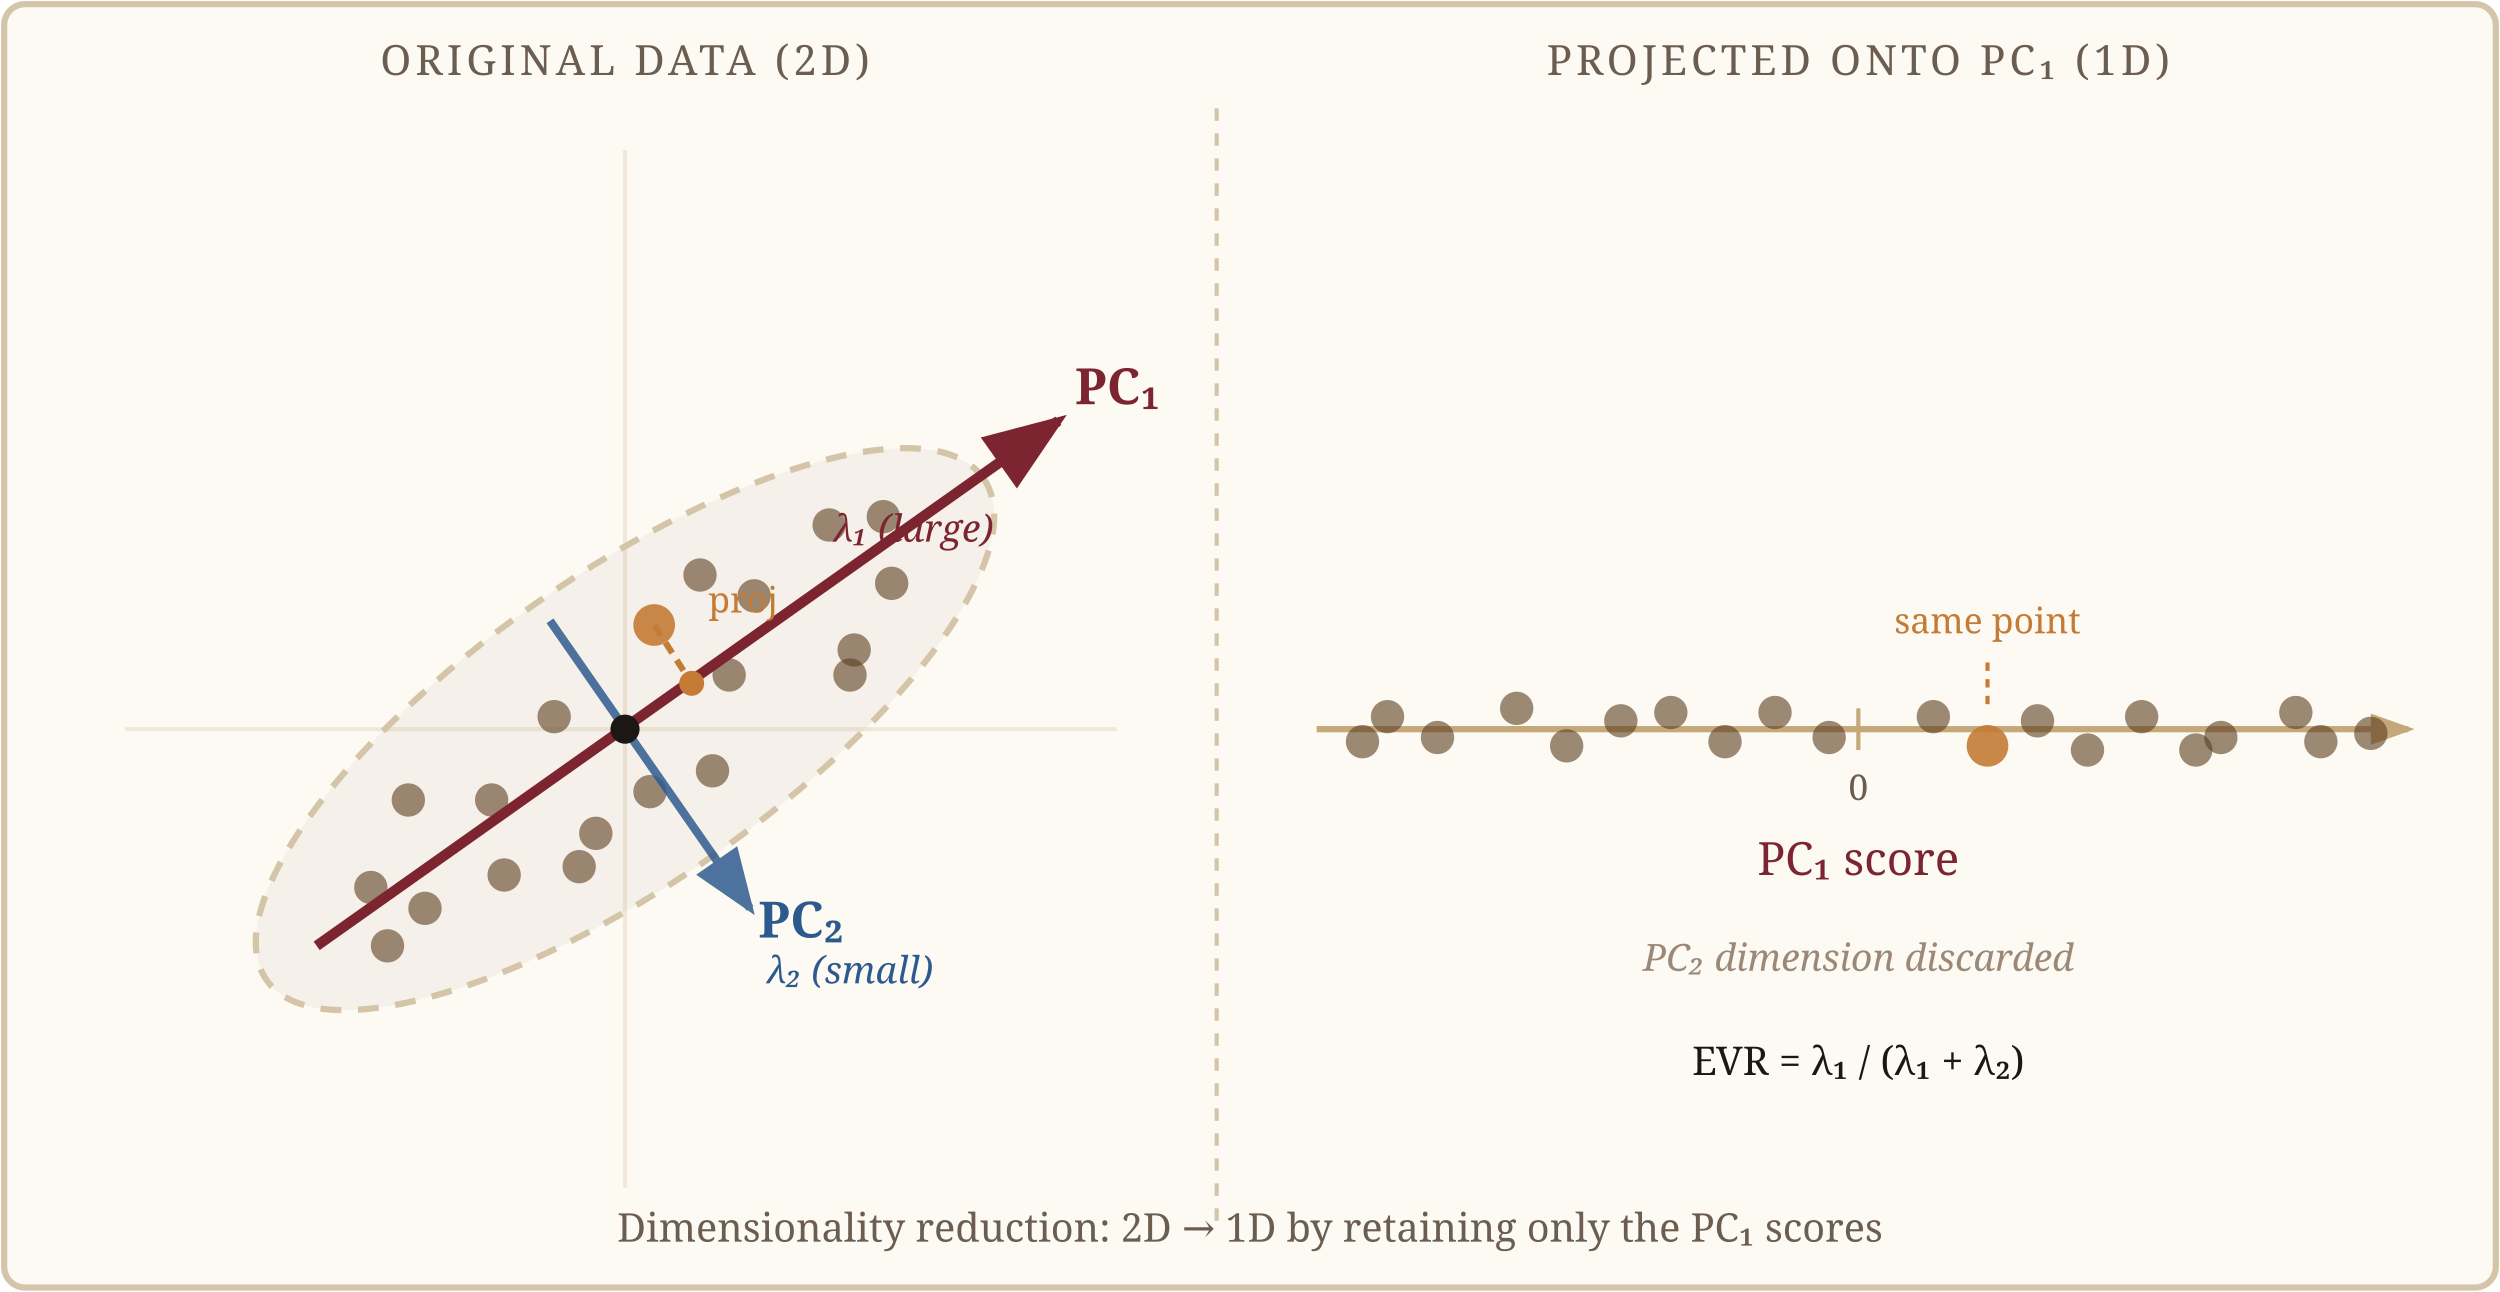
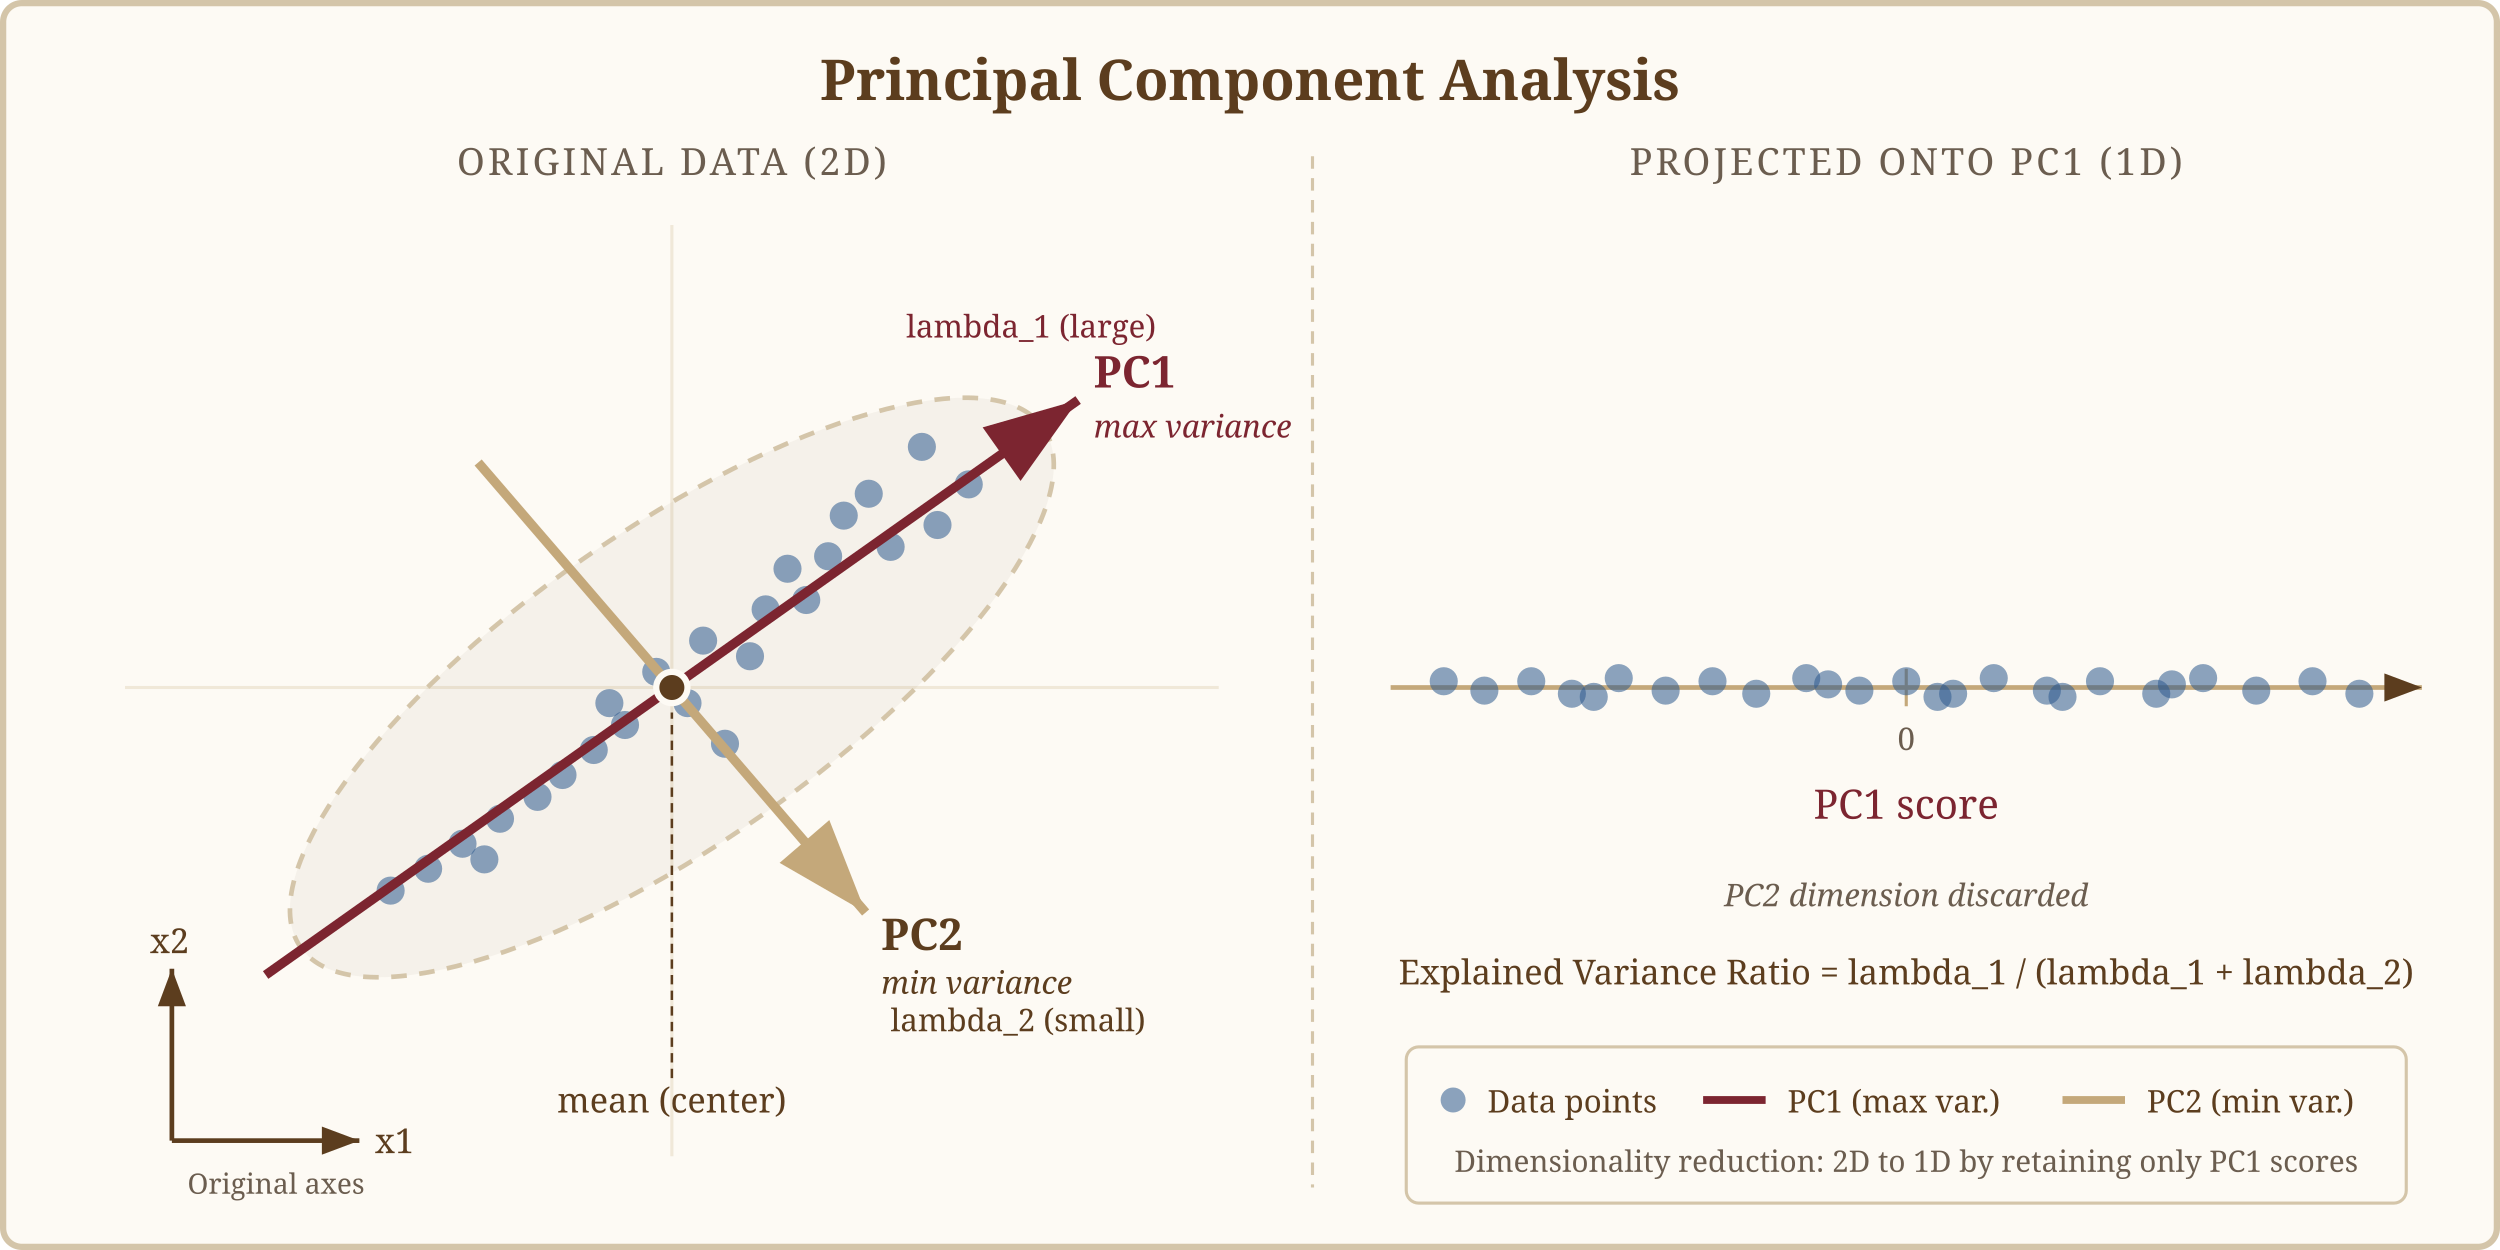
- <svg xmlns="http://www.w3.org/2000/svg" viewBox="0 0 600 310" style="font-family:Georgia,serif;">
+ <svg xmlns="http://www.w3.org/2000/svg" viewBox="0 0 800 400">
  <defs>
-     <marker id="ah-pc1" markerWidth="8" markerHeight="6" refX="7" refY="3" orient="auto">
-       <polygon points="0 0, 8 3, 0 6" fill="#7C2530" />
+     <marker id="arrowRed" markerWidth="10" markerHeight="7" refX="10" refY="3.5" orient="auto">
+       <polygon points="0 0, 10 3.5, 0 7" fill="#7C2530" />
    </marker>
-     <marker id="ah-pc2" markerWidth="8" markerHeight="6" refX="7" refY="3" orient="auto">
-       <polygon points="0 0, 8 3, 0 6" fill="#2D5A8E" />
+     <marker id="arrowTan" markerWidth="10" markerHeight="7" refX="10" refY="3.5" orient="auto">
+       <polygon points="0 0, 10 3.5, 0 7" fill="#C4A87A" />
    </marker>
-     <marker id="ah-axis" markerWidth="7" markerHeight="5" refX="6" refY="2.5" orient="auto">
-       <polygon points="0 0, 7 2.5, 0 5" fill="#C4A87A" />
+     <marker id="arrowBrown" markerWidth="8" markerHeight="6" refX="8" refY="3" orient="auto">
+       <polygon points="0 0, 8 3, 0 6" fill="#5C3D1E" />
    </marker>
  </defs>
-   <rect x="1" y="1" width="598" height="308" fill="#FDFAF4" stroke="#D4C5A9" stroke-width="1.5" rx="5" />
-   <text x="150" y="18" text-anchor="middle" font-size="10" fill="#6B5D4F" letter-spacing="1">ORIGINAL DATA (2D)</text>
-   <line x1="150" y1="36" x2="150" y2="285" stroke="#F0E8D8" stroke-width="1" />
-   <line x1="30" y1="175" x2="268" y2="175" stroke="#F0E8D8" stroke-width="1" />
-   <ellipse cx="150" cy="175" rx="105" ry="37" fill="rgba(92,61,30,0.05)" stroke="#D4C5A9" stroke-width="1.5" stroke-dasharray="5,4" transform="rotate(-35,150,175)" />
-   <circle cx="214" cy="140" r="4" fill="#5C3D1E" opacity="0.60" />
-   <circle cx="199" cy="126" r="4" fill="#5C3D1E" opacity="0.60" />
-   <circle cx="205" cy="156" r="4" fill="#5C3D1E" opacity="0.60" />
-   <circle cx="181" cy="143" r="4" fill="#5C3D1E" opacity="0.60" />
-   <circle cx="204" cy="162" r="4" fill="#5C3D1E" opacity="0.60" />
-   <circle cx="175" cy="162" r="4" fill="#5C3D1E" opacity="0.60" />
-   <circle cx="171" cy="185" r="4" fill="#5C3D1E" opacity="0.60" />
-   <circle cx="156" cy="190" r="4" fill="#5C3D1E" opacity="0.60" />
-   <circle cx="133" cy="172" r="4" fill="#5C3D1E" opacity="0.60" />
-   <circle cx="143" cy="200" r="4" fill="#5C3D1E" opacity="0.60" />
-   <circle cx="118" cy="192" r="4" fill="#5C3D1E" opacity="0.60" />
-   <circle cx="121" cy="210" r="4" fill="#5C3D1E" opacity="0.60" />
-   <circle cx="98" cy="192" r="4" fill="#5C3D1E" opacity="0.60" />
-   <circle cx="102" cy="218" r="4" fill="#5C3D1E" opacity="0.60" />
-   <circle cx="89" cy="213" r="4" fill="#5C3D1E" opacity="0.60" />
-   <circle cx="168" cy="138" r="4" fill="#5C3D1E" opacity="0.60" />
-   <circle cx="139" cy="208" r="4" fill="#5C3D1E" opacity="0.60" />
-   <circle cx="212" cy="124" r="4" fill="#5C3D1E" opacity="0.60" />
-   <circle cx="93" cy="227" r="4" fill="#5C3D1E" opacity="0.60" />
-   <circle cx="157" cy="150" r="5" fill="#C47B35" opacity="0.90" />
-   <line x1="132" y1="149" x2="180" y2="218" stroke="#2D5A8E" stroke-width="2" marker-end="url(#ah-pc2)" opacity="0.85" />
-   <line x1="76" y1="227" x2="254" y2="101" stroke="#7C2530" stroke-width="2.5" marker-end="url(#ah-pc1)" />
-   <circle cx="150" cy="175" r="3.5" fill="#1C1713" />
-   <line x1="157" y1="150" x2="166" y2="164" stroke="#C47B35" stroke-width="1.5" stroke-dasharray="3,2" />
-   <circle cx="166" cy="164" r="3" fill="#C47B35" />
-   <text x="258" y="97" font-size="12" fill="#7C2530" font-weight="bold">PC₁</text>
-   <text x="182" y="225" font-size="12" fill="#2D5A8E" font-weight="bold">PC₂</text>
-   <text x="200" y="130" font-size="9" fill="#7C2530" font-style="italic">λ₁ (large)</text>
-   <text x="184" y="236" font-size="9" fill="#2D5A8E" font-style="italic">λ₂ (small)</text>
-   <text x="170" y="147" font-size="8.5" fill="#C47B35">proj</text>
-   <line x1="292" y1="26" x2="292" y2="295" stroke="#D4C5A9" stroke-width="1" stroke-dasharray="3,3" />
-   <text x="446" y="18" text-anchor="middle" font-size="10" fill="#6B5D4F" letter-spacing="1">PROJECTED ONTO PC₁ (1D)</text>
-   <line x1="316" y1="175" x2="578" y2="175" stroke="#C4A87A" stroke-width="1.5" marker-end="url(#ah-axis)" />
-   <line x1="446" y1="170" x2="446" y2="180" stroke="#C4A87A" stroke-width="1" />
-   <text x="446" y="192" text-anchor="middle" font-size="8.5" fill="#6B5D4F">0</text>
-   <circle cx="557" cy="178" r="4" fill="#5C3D1E" opacity="0.60" />
-   <circle cx="551" cy="171" r="4" fill="#5C3D1E" opacity="0.60" />
-   <circle cx="533" cy="177" r="4" fill="#5C3D1E" opacity="0.60" />
-   <circle cx="514" cy="172" r="4" fill="#5C3D1E" opacity="0.60" />
-   <circle cx="527" cy="180" r="4" fill="#5C3D1E" opacity="0.60" />
-   <circle cx="489" cy="173" r="4" fill="#5C3D1E" opacity="0.60" />
-   <circle cx="464" cy="172" r="4" fill="#5C3D1E" opacity="0.60" />
-   <circle cx="439" cy="177" r="4" fill="#5C3D1E" opacity="0.60" />
-   <circle cx="426" cy="171" r="4" fill="#5C3D1E" opacity="0.60" />
-   <circle cx="414" cy="178" r="4" fill="#5C3D1E" opacity="0.60" />
-   <circle cx="389" cy="173" r="4" fill="#5C3D1E" opacity="0.60" />
-   <circle cx="376" cy="179" r="4" fill="#5C3D1E" opacity="0.60" />
-   <circle cx="364" cy="170" r="4" fill="#5C3D1E" opacity="0.60" />
-   <circle cx="345" cy="177" r="4" fill="#5C3D1E" opacity="0.60" />
-   <circle cx="333" cy="172" r="4" fill="#5C3D1E" opacity="0.60" />
-   <circle cx="501" cy="180" r="4" fill="#5C3D1E" opacity="0.60" />
-   <circle cx="401" cy="171" r="4" fill="#5C3D1E" opacity="0.60" />
-   <circle cx="569" cy="176" r="4" fill="#5C3D1E" opacity="0.60" />
-   <circle cx="327" cy="178" r="4" fill="#5C3D1E" opacity="0.60" />
-   <circle cx="477" cy="179" r="5" fill="#C47B35" opacity="0.90" />
-   <line x1="477" y1="169" x2="477" y2="157" stroke="#C47B35" stroke-width="1" stroke-dasharray="2,2" />
-   <text x="477" y="152" text-anchor="middle" font-size="8.5" fill="#C47B35">same point</text>
-   <text x="446" y="210" text-anchor="middle" font-size="11" fill="#7C2530">PC₁ score</text>
-   <text x="446" y="233" text-anchor="middle" font-size="9" fill="#9B8877" font-style="italic">PC₂ dimension discarded</text>
-   <text x="446" y="258" text-anchor="middle" font-size="9.5" fill="#1C1713">EVR = λ₁ / (λ₁ + λ₂)</text>
-   <text x="300" y="298" text-anchor="middle" font-size="9.5" fill="#6B5D4F">
-     Dimensionality reduction: 2D → 1D by retaining only the PC₁ scores
-   </text>
+   <rect x="1" y="1" width="798" height="398" fill="#FDFAF4" stroke="#D4C5A9" stroke-width="2" rx="6" />
+   <text x="400" y="32" text-anchor="middle" font-family="Georgia, serif" font-size="18" fill="#5C3D1E" font-weight="bold">Principal Component Analysis</text>
+   <text x="215" y="56" text-anchor="middle" font-family="Georgia, serif" font-size="12" fill="#6B5D4F" letter-spacing="1">ORIGINAL DATA (2D)</text>
+   <line x1="215" y1="72" x2="215" y2="370" stroke="#F0E8D8" stroke-width="1" />
+   <line x1="40" y1="220" x2="390" y2="220" stroke="#F0E8D8" stroke-width="1" />
+   <ellipse cx="215" cy="220" rx="145" ry="50" fill="rgba(92,61,30,0.05)" stroke="#D4C5A9" stroke-width="1.5" stroke-dasharray="5,4" transform="rotate(-35,215,220)" />
+   <circle cx="310" cy="155" r="4.5" fill="#2D5A8E" opacity="0.55" />
+   <circle cx="295" cy="143" r="4.5" fill="#2D5A8E" opacity="0.55" />
+   <circle cx="300" cy="168" r="4.5" fill="#2D5A8E" opacity="0.55" />
+   <circle cx="278" cy="158" r="4.5" fill="#2D5A8E" opacity="0.55" />
+   <circle cx="285" cy="175" r="4.5" fill="#2D5A8E" opacity="0.55" />
+   <circle cx="265" cy="178" r="4.5" fill="#2D5A8E" opacity="0.55" />
+   <circle cx="258" cy="192" r="4.5" fill="#2D5A8E" opacity="0.55" />
+   <circle cx="245" cy="195" r="4.5" fill="#2D5A8E" opacity="0.55" />
+   <circle cx="240" cy="210" r="4.5" fill="#2D5A8E" opacity="0.55" />
+   <circle cx="225" cy="205" r="4.5" fill="#2D5A8E" opacity="0.55" />
+   <circle cx="220" cy="225" r="4.5" fill="#2D5A8E" opacity="0.55" />
+   <circle cx="210" cy="215" r="4.5" fill="#2D5A8E" opacity="0.55" />
+   <circle cx="200" cy="232" r="4.5" fill="#2D5A8E" opacity="0.55" />
+   <circle cx="190" cy="240" r="4.5" fill="#2D5A8E" opacity="0.55" />
+   <circle cx="180" cy="248" r="4.5" fill="#2D5A8E" opacity="0.55" />
+   <circle cx="172" cy="255" r="4.5" fill="#2D5A8E" opacity="0.55" />
+   <circle cx="160" cy="262" r="4.5" fill="#2D5A8E" opacity="0.55" />
+   <circle cx="148" cy="270" r="4.5" fill="#2D5A8E" opacity="0.55" />
+   <circle cx="137" cy="278" r="4.5" fill="#2D5A8E" opacity="0.55" />
+   <circle cx="125" cy="285" r="4.5" fill="#2D5A8E" opacity="0.55" />
+   <circle cx="252" cy="182" r="4.5" fill="#2D5A8E" opacity="0.55" />
+   <circle cx="195" cy="225" r="4.5" fill="#2D5A8E" opacity="0.55" />
+   <circle cx="232" cy="238" r="4.5" fill="#2D5A8E" opacity="0.55" />
+   <circle cx="270" cy="165" r="4.5" fill="#2D5A8E" opacity="0.55" />
+   <circle cx="155" cy="275" r="4.5" fill="#2D5A8E" opacity="0.55" />
+   <line x1="85" y1="312" x2="345" y2="128" stroke="#7C2530" stroke-width="3" marker-end="url(#arrowRed)" />
+   <line x1="153" y1="148" x2="277" y2="292" stroke="#C4A87A" stroke-width="3" marker-end="url(#arrowTan)" />
+   <circle cx="215" cy="220" r="5" fill="#5C3D1E" stroke="#FDFAF4" stroke-width="2" />
+   <text x="350" y="124" font-family="Georgia, serif" font-size="14" fill="#7C2530" font-weight="bold">PC1</text>
+   <text x="350" y="140" font-family="Georgia, serif" font-size="10" fill="#7C2530" font-style="italic">max variance</text>
+   <text x="282" y="304" font-family="Georgia, serif" font-size="14" fill="#5C3D1E" font-weight="bold">PC2</text>
+   <text x="282" y="318" font-family="Georgia, serif" font-size="10" fill="#5C3D1E" font-style="italic">min variance</text>
+   <text x="290" y="108" font-family="Georgia, serif" font-size="10" fill="#7C2530">lambda_1 (large)</text>
+   <text x="285" y="330" font-family="Georgia, serif" font-size="10" fill="#5C3D1E">lambda_2 (small)</text>
+   <text x="215" y="356" text-anchor="middle" font-family="Georgia, serif" font-size="11" fill="#5C3D1E">mean (center)</text>
+   <line x1="215" y1="345" x2="215" y2="228" stroke="#5C3D1E" stroke-width="0.8" stroke-dasharray="3,2" />
+   <line x1="55" y1="365" x2="115" y2="365" stroke="#5C3D1E" stroke-width="1.5" marker-end="url(#arrowBrown)" />
+   <text x="120" y="369" font-family="Georgia, serif" font-size="11" fill="#5C3D1E">x1</text>
+   <line x1="55" y1="365" x2="55" y2="310" stroke="#5C3D1E" stroke-width="1.5" marker-end="url(#arrowBrown)" />
+   <text x="48" y="305" font-family="Georgia, serif" font-size="11" fill="#5C3D1E">x2</text>
+   <text x="60" y="382" font-family="Georgia, serif" font-size="9" fill="#6B5D4F">Original axes</text>
+   <line x1="420" y1="50" x2="420" y2="380" stroke="#D4C5A9" stroke-width="1" stroke-dasharray="4,3" />
+   <text x="610" y="56" text-anchor="middle" font-family="Georgia, serif" font-size="12" fill="#6B5D4F" letter-spacing="1">PROJECTED ONTO PC1 (1D)</text>
+   <line x1="445" y1="220" x2="775" y2="220" stroke="#C4A87A" stroke-width="1.5" marker-end="url(#arrowBrown)" />
+   <line x1="610" y1="214" x2="610" y2="226" stroke="#C4A87A" stroke-width="1" />
+   <text x="610" y="240" text-anchor="middle" font-family="Georgia, serif" font-size="10" fill="#6B5D4F">0</text>
+   <circle cx="755" cy="222" r="4.5" fill="#2D5A8E" opacity="0.55" />
+   <circle cx="740" cy="218" r="4.5" fill="#2D5A8E" opacity="0.55" />
+   <circle cx="722" cy="221" r="4.5" fill="#2D5A8E" opacity="0.55" />
+   <circle cx="705" cy="217" r="4.5" fill="#2D5A8E" opacity="0.55" />
+   <circle cx="690" cy="222" r="4.5" fill="#2D5A8E" opacity="0.55" />
+   <circle cx="672" cy="218" r="4.5" fill="#2D5A8E" opacity="0.55" />
+   <circle cx="655" cy="221" r="4.5" fill="#2D5A8E" opacity="0.55" />
+   <circle cx="638" cy="217" r="4.5" fill="#2D5A8E" opacity="0.55" />
+   <circle cx="625" cy="222" r="4.5" fill="#2D5A8E" opacity="0.55" />
+   <circle cx="610" cy="218" r="4.5" fill="#2D5A8E" opacity="0.55" />
+   <circle cx="595" cy="221" r="4.5" fill="#2D5A8E" opacity="0.55" />
+   <circle cx="578" cy="217" r="4.5" fill="#2D5A8E" opacity="0.55" />
+   <circle cx="562" cy="222" r="4.5" fill="#2D5A8E" opacity="0.55" />
+   <circle cx="548" cy="218" r="4.5" fill="#2D5A8E" opacity="0.55" />
+   <circle cx="533" cy="221" r="4.5" fill="#2D5A8E" opacity="0.55" />
+   <circle cx="518" cy="217" r="4.5" fill="#2D5A8E" opacity="0.55" />
+   <circle cx="503" cy="222" r="4.5" fill="#2D5A8E" opacity="0.55" />
+   <circle cx="490" cy="218" r="4.5" fill="#2D5A8E" opacity="0.55" />
+   <circle cx="475" cy="221" r="4.5" fill="#2D5A8E" opacity="0.55" />
+   <circle cx="462" cy="218" r="4.5" fill="#2D5A8E" opacity="0.55" />
+   <circle cx="660" cy="223" r="4.5" fill="#2D5A8E" opacity="0.55" />
+   <circle cx="585" cy="219" r="4.5" fill="#2D5A8E" opacity="0.55" />
+   <circle cx="620" cy="223" r="4.5" fill="#2D5A8E" opacity="0.55" />
+   <circle cx="695" cy="219" r="4.5" fill="#2D5A8E" opacity="0.55" />
+   <circle cx="510" cy="223" r="4.5" fill="#2D5A8E" opacity="0.55" />
+   <text x="610" y="262" text-anchor="middle" font-family="Georgia, serif" font-size="13" fill="#7C2530">PC1 score</text>
+   <text x="610" y="290" text-anchor="middle" font-family="Georgia, serif" font-size="10" fill="#6B5D4F" font-style="italic">PC2 dimension discarded</text>
+   <text x="610" y="315" text-anchor="middle" font-family="Georgia, serif" font-size="11" fill="#5C3D1E">Explained Variance Ratio = lambda_1 / (lambda_1 + lambda_2)</text>
+   <rect x="450" y="335" width="320" height="50" fill="#FDFAF4" stroke="#D4C5A9" stroke-width="1" rx="4" />
+   <circle cx="465" cy="352" r="4" fill="#2D5A8E" opacity="0.55" />
+   <text x="476" y="356" font-family="Georgia, serif" font-size="10" fill="#5C3D1E">Data points</text>
+   <line x1="545" y1="352" x2="565" y2="352" stroke="#7C2530" stroke-width="2.5" />
+   <text x="572" y="356" font-family="Georgia, serif" font-size="10" fill="#5C3D1E">PC1 (max var.)</text>
+   <line x1="660" y1="352" x2="680" y2="352" stroke="#C4A87A" stroke-width="2.5" />
+   <text x="687" y="356" font-family="Georgia, serif" font-size="10" fill="#5C3D1E">PC2 (min var.)</text>
+   <text x="610" y="375" text-anchor="middle" font-family="Georgia, serif" font-size="9.5" fill="#6B5D4F">Dimensionality reduction: 2D to 1D by retaining only PC1 scores</text>
</svg>
